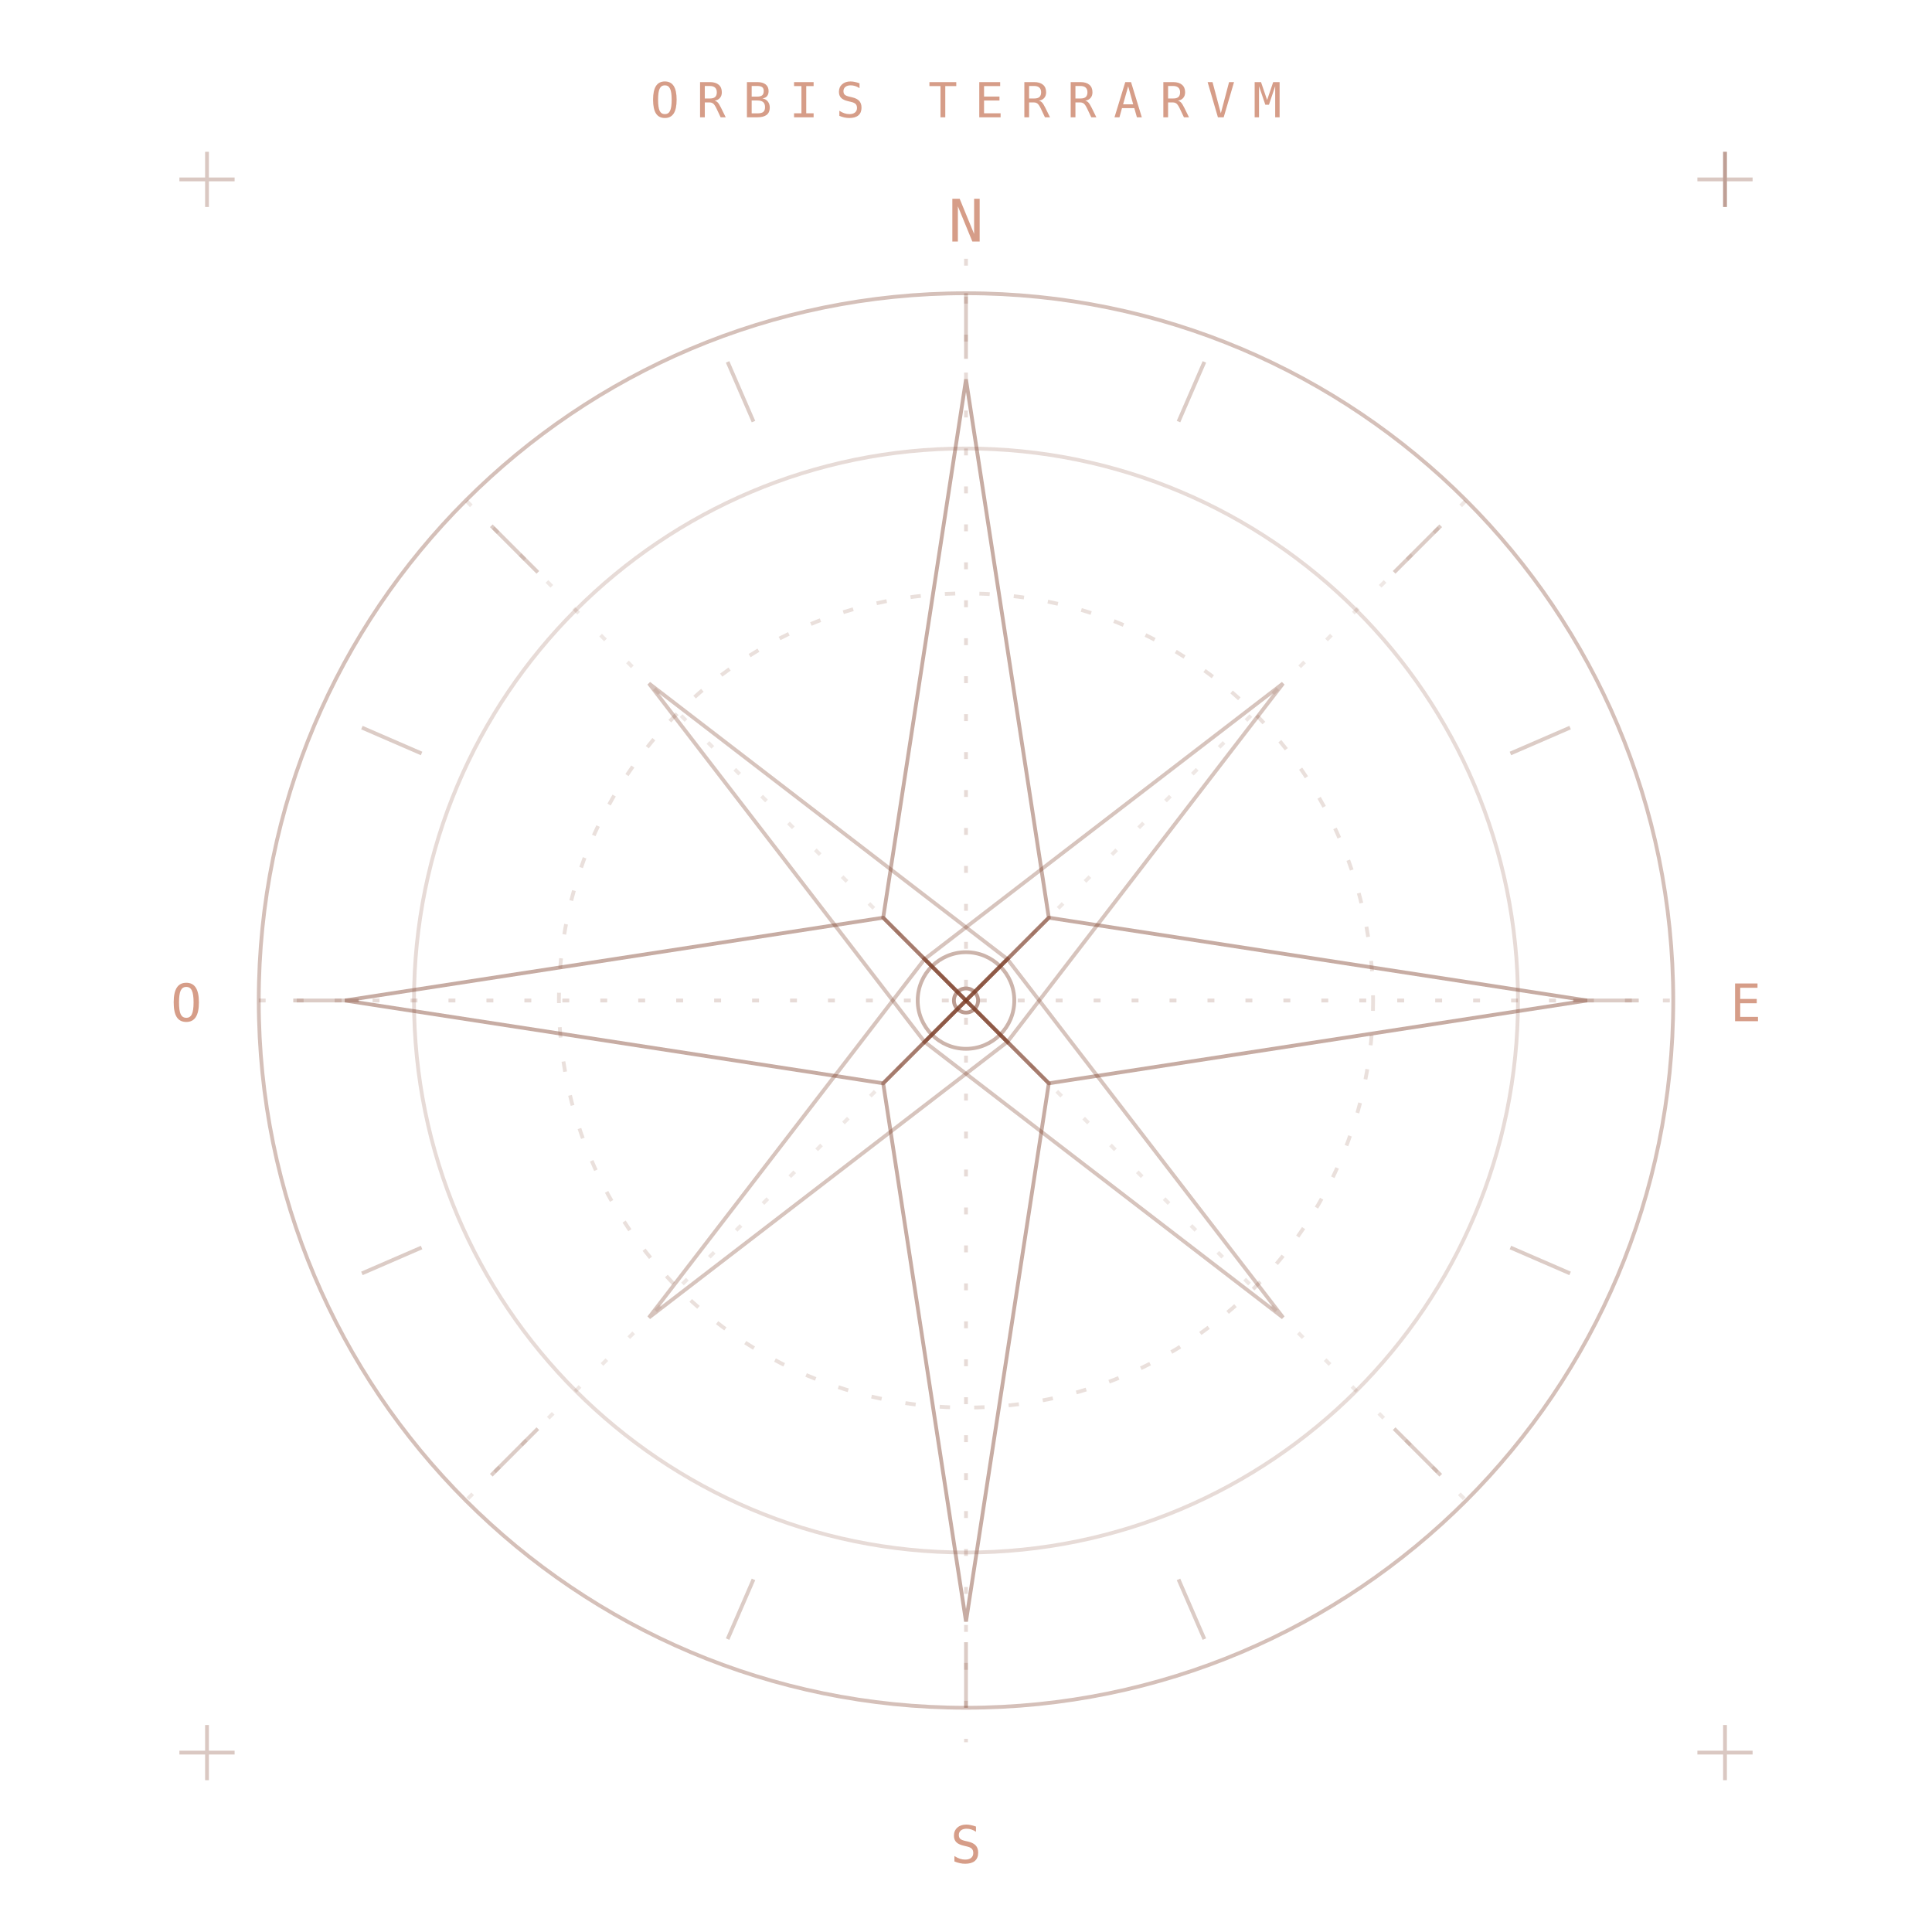
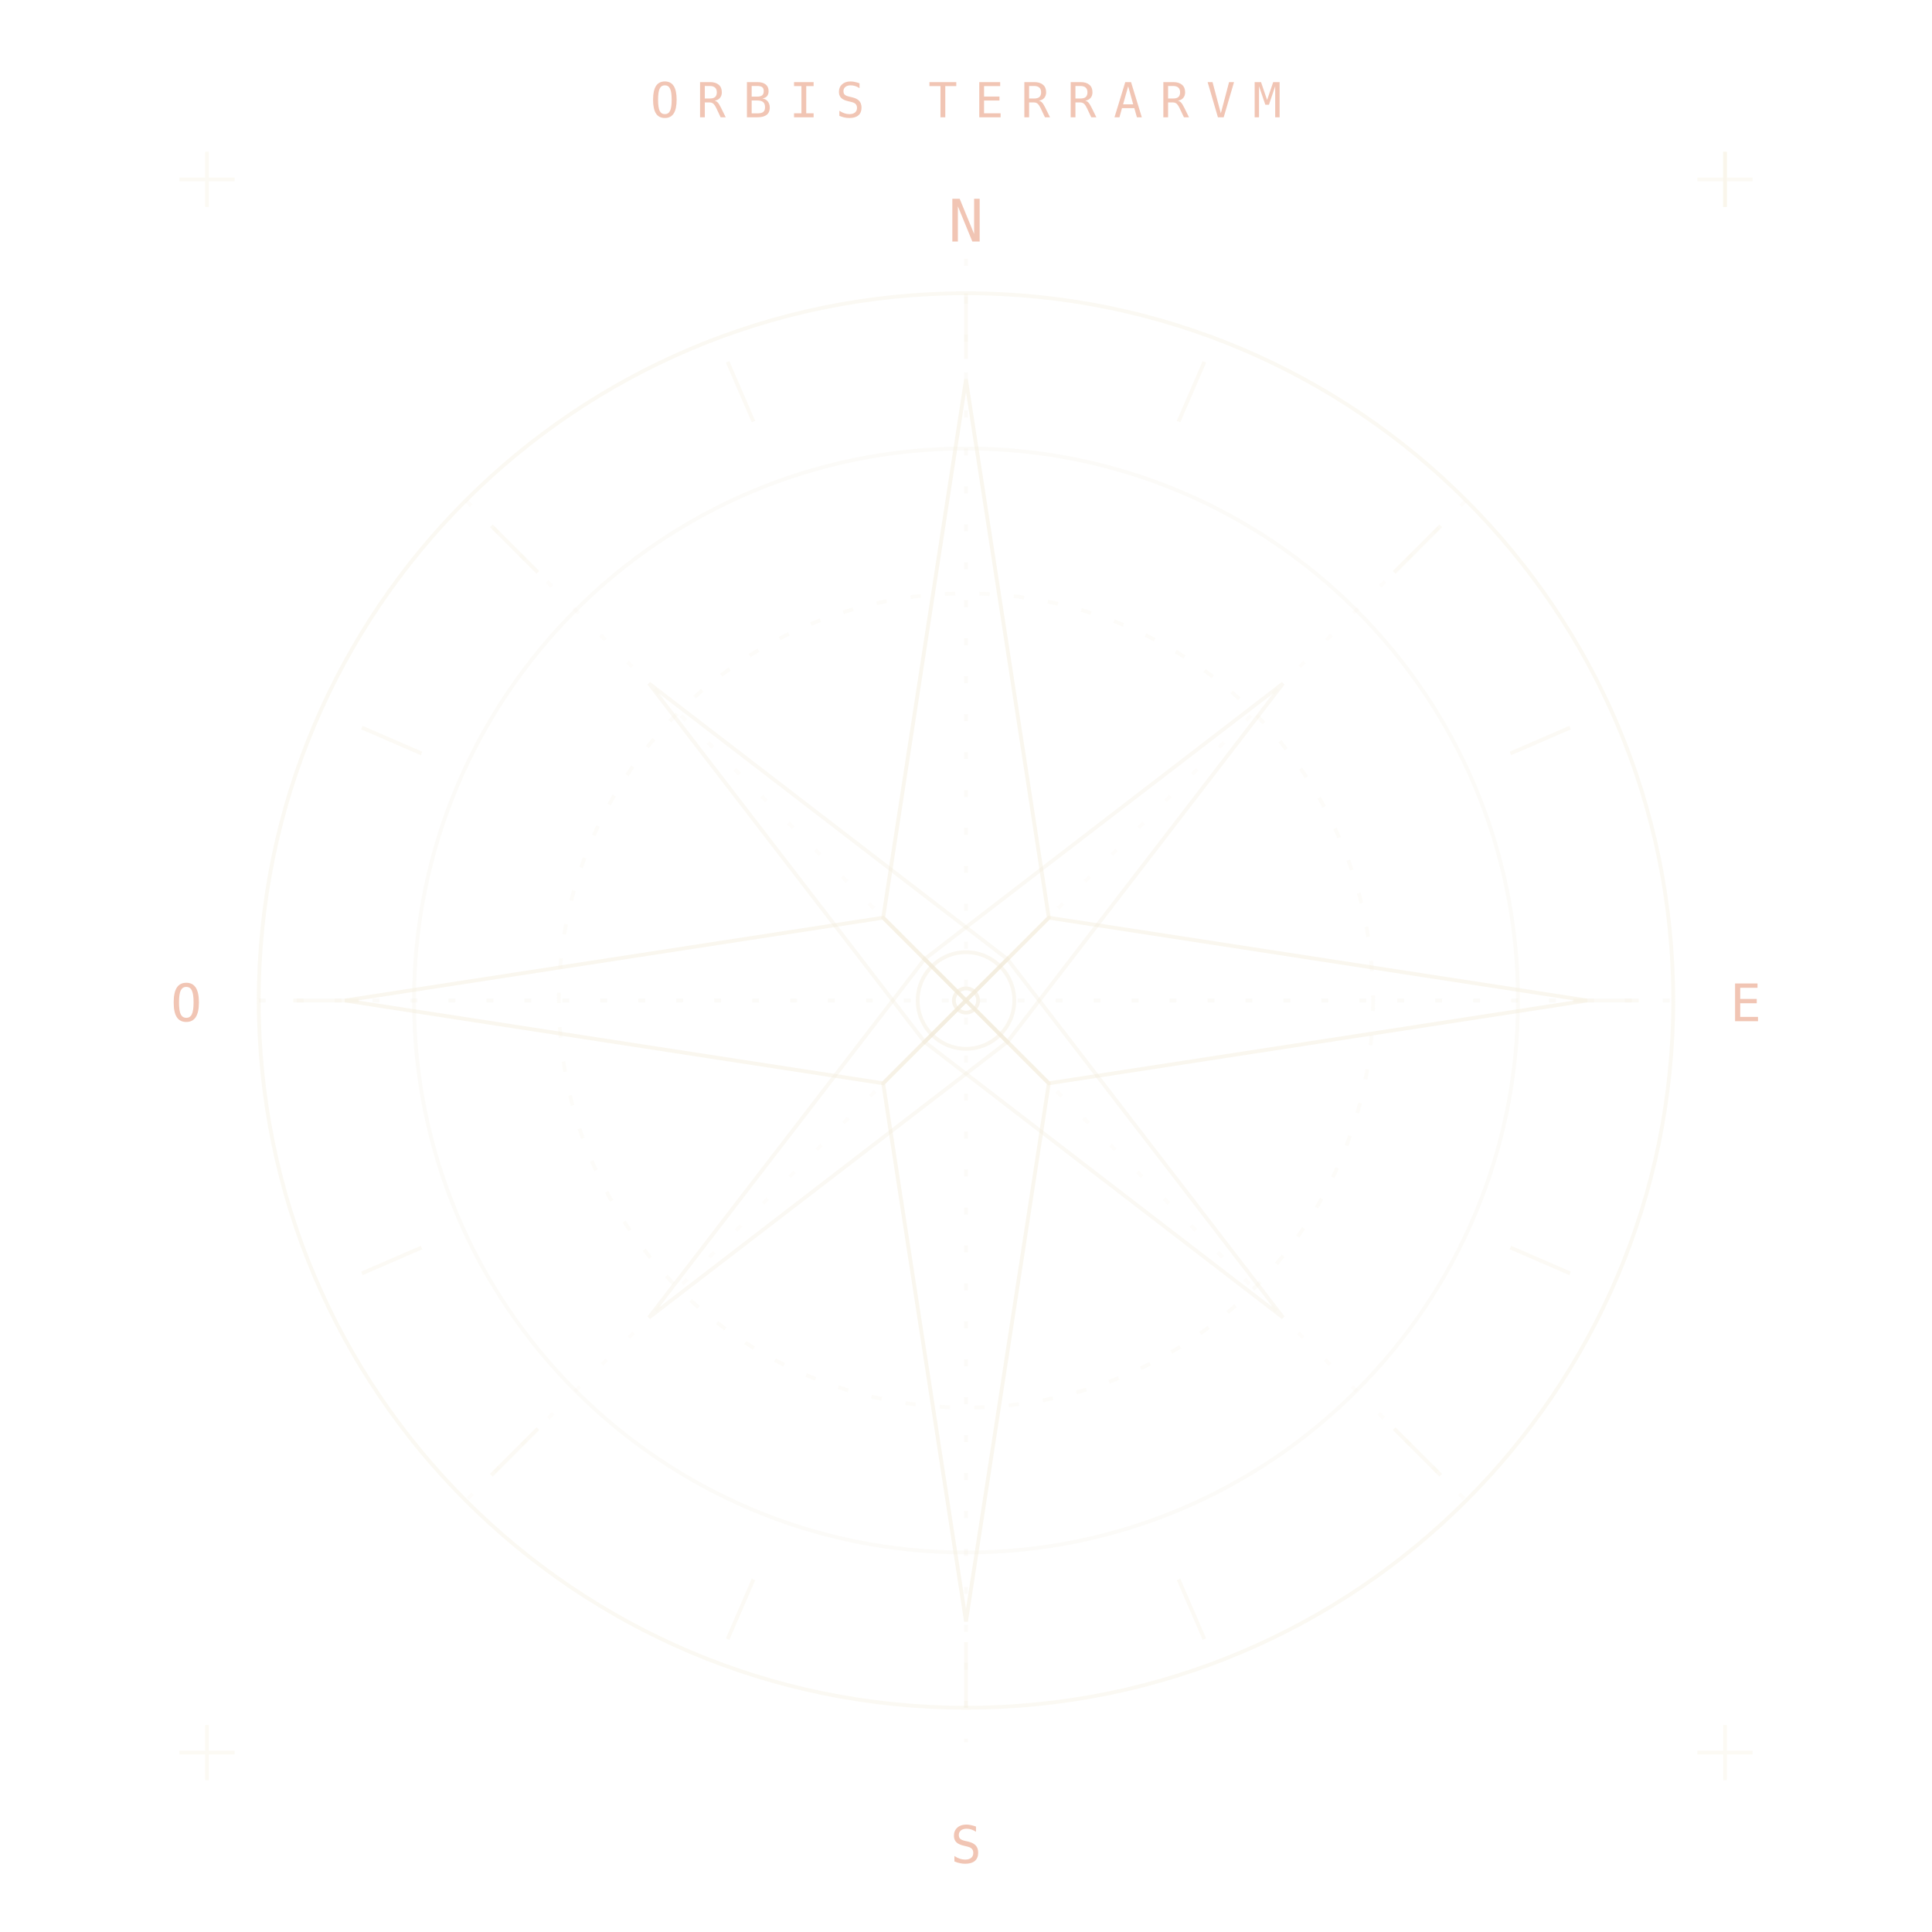
<svg xmlns="http://www.w3.org/2000/svg" viewBox="0 0 560 560" fill="none">
-   <g stroke="#7A3B24" stroke-width="1.1" stroke-opacity=".30">
+   <g stroke="#F2EBD9" stroke-width="1.1" stroke-opacity=".30">
    <circle cx="280" cy="290" r="205" stroke-opacity=".32" />
    <circle cx="280" cy="290" r="160" stroke-opacity=".18" />
    <circle cx="280" cy="290" r="118" stroke-opacity=".16" stroke-dasharray="3 7" />
    <g stroke-opacity=".26">
      <path d="M280 85 V104 M475 290 H456 M280 495 V476 M85 290 H104" />
      <path d="M417.6 152.4 L404.1 165.9 M417.6 427.6 L404.1 414.1 M142.4 427.6 L155.9 414.1 M142.4 152.4 L155.9 165.9" />
      <path d="M349.1 104.9 L341.6 122.2 M455.1 210.9 L437.8 218.4 M455.1 369.1 L437.8 361.6 M349.1 475.1 L341.6 457.8 M210.9 475.1 L218.4 457.8 M104.9 369.1 L122.2 361.6 M104.9 210.9 L122.2 218.4 M210.9 104.9 L218.4 122.2" />
    </g>
    <path d="M280 75 V505 M75 290 H485" stroke-opacity=".18" stroke-dasharray="2 9" />
    <path d="M135.2 145.2 L424.8 434.8 M424.8 145.2 L135.2 434.8" stroke-opacity=".12" stroke-dasharray="2 9" />
    <g stroke-opacity=".42">
      <path d="M280 110 L304 266 L280 290 L256 266 Z" />
      <path d="M280 470 L256 314 L280 290 L304 314 Z" />
      <path d="M460 290 L304 314 L280 290 L304 266 Z" />
      <path d="M100 290 L256 266 L280 290 L256 314 Z" />
    </g>
    <g stroke-opacity=".30">
      <path d="M371.9 198.1 L292 302 L280 290 L268 278 Z" />
      <path d="M371.9 381.9 L268 302 L280 290 L292 278 Z" />
      <path d="M188.1 381.9 L268 278 L280 290 L292 302 Z" />
      <path d="M188.1 198.1 L292 278 L280 290 L268 302 Z" />
    </g>
    <circle cx="280" cy="290" r="14" stroke-opacity=".38" />
    <circle cx="280" cy="290" r="3.5" stroke-opacity=".5" />
    <g stroke-opacity=".28">
      <path d="M52 52 h16 M60 44 v16" />
      <path d="M492 52 h16 M500 44 v16" />
      <path d="M52 508 h16 M500 44 v16 M492 508 h16 M60 500 v16 M500 500 v16" />
    </g>
  </g>
-   <g font-family="ui-monospace, Consolas, monospace" fill="#BA5C3A" fill-opacity=".6">
+   <g font-family="ui-monospace, Consolas, monospace" fill="#E79E82" fill-opacity=".6">
    <text x="280" y="70" text-anchor="middle" font-size="17" letter-spacing="4">N</text>
    <text x="506" y="296" text-anchor="middle" font-size="15" letter-spacing="3">E</text>
    <text x="280" y="540" text-anchor="middle" font-size="15" letter-spacing="3">S</text>
    <text x="54" y="296" text-anchor="middle" font-size="15" letter-spacing="3">O</text>
    <text x="280" y="34" text-anchor="middle" font-size="14" letter-spacing="5">ORBIS TERRARVM</text>
  </g>
</svg>
